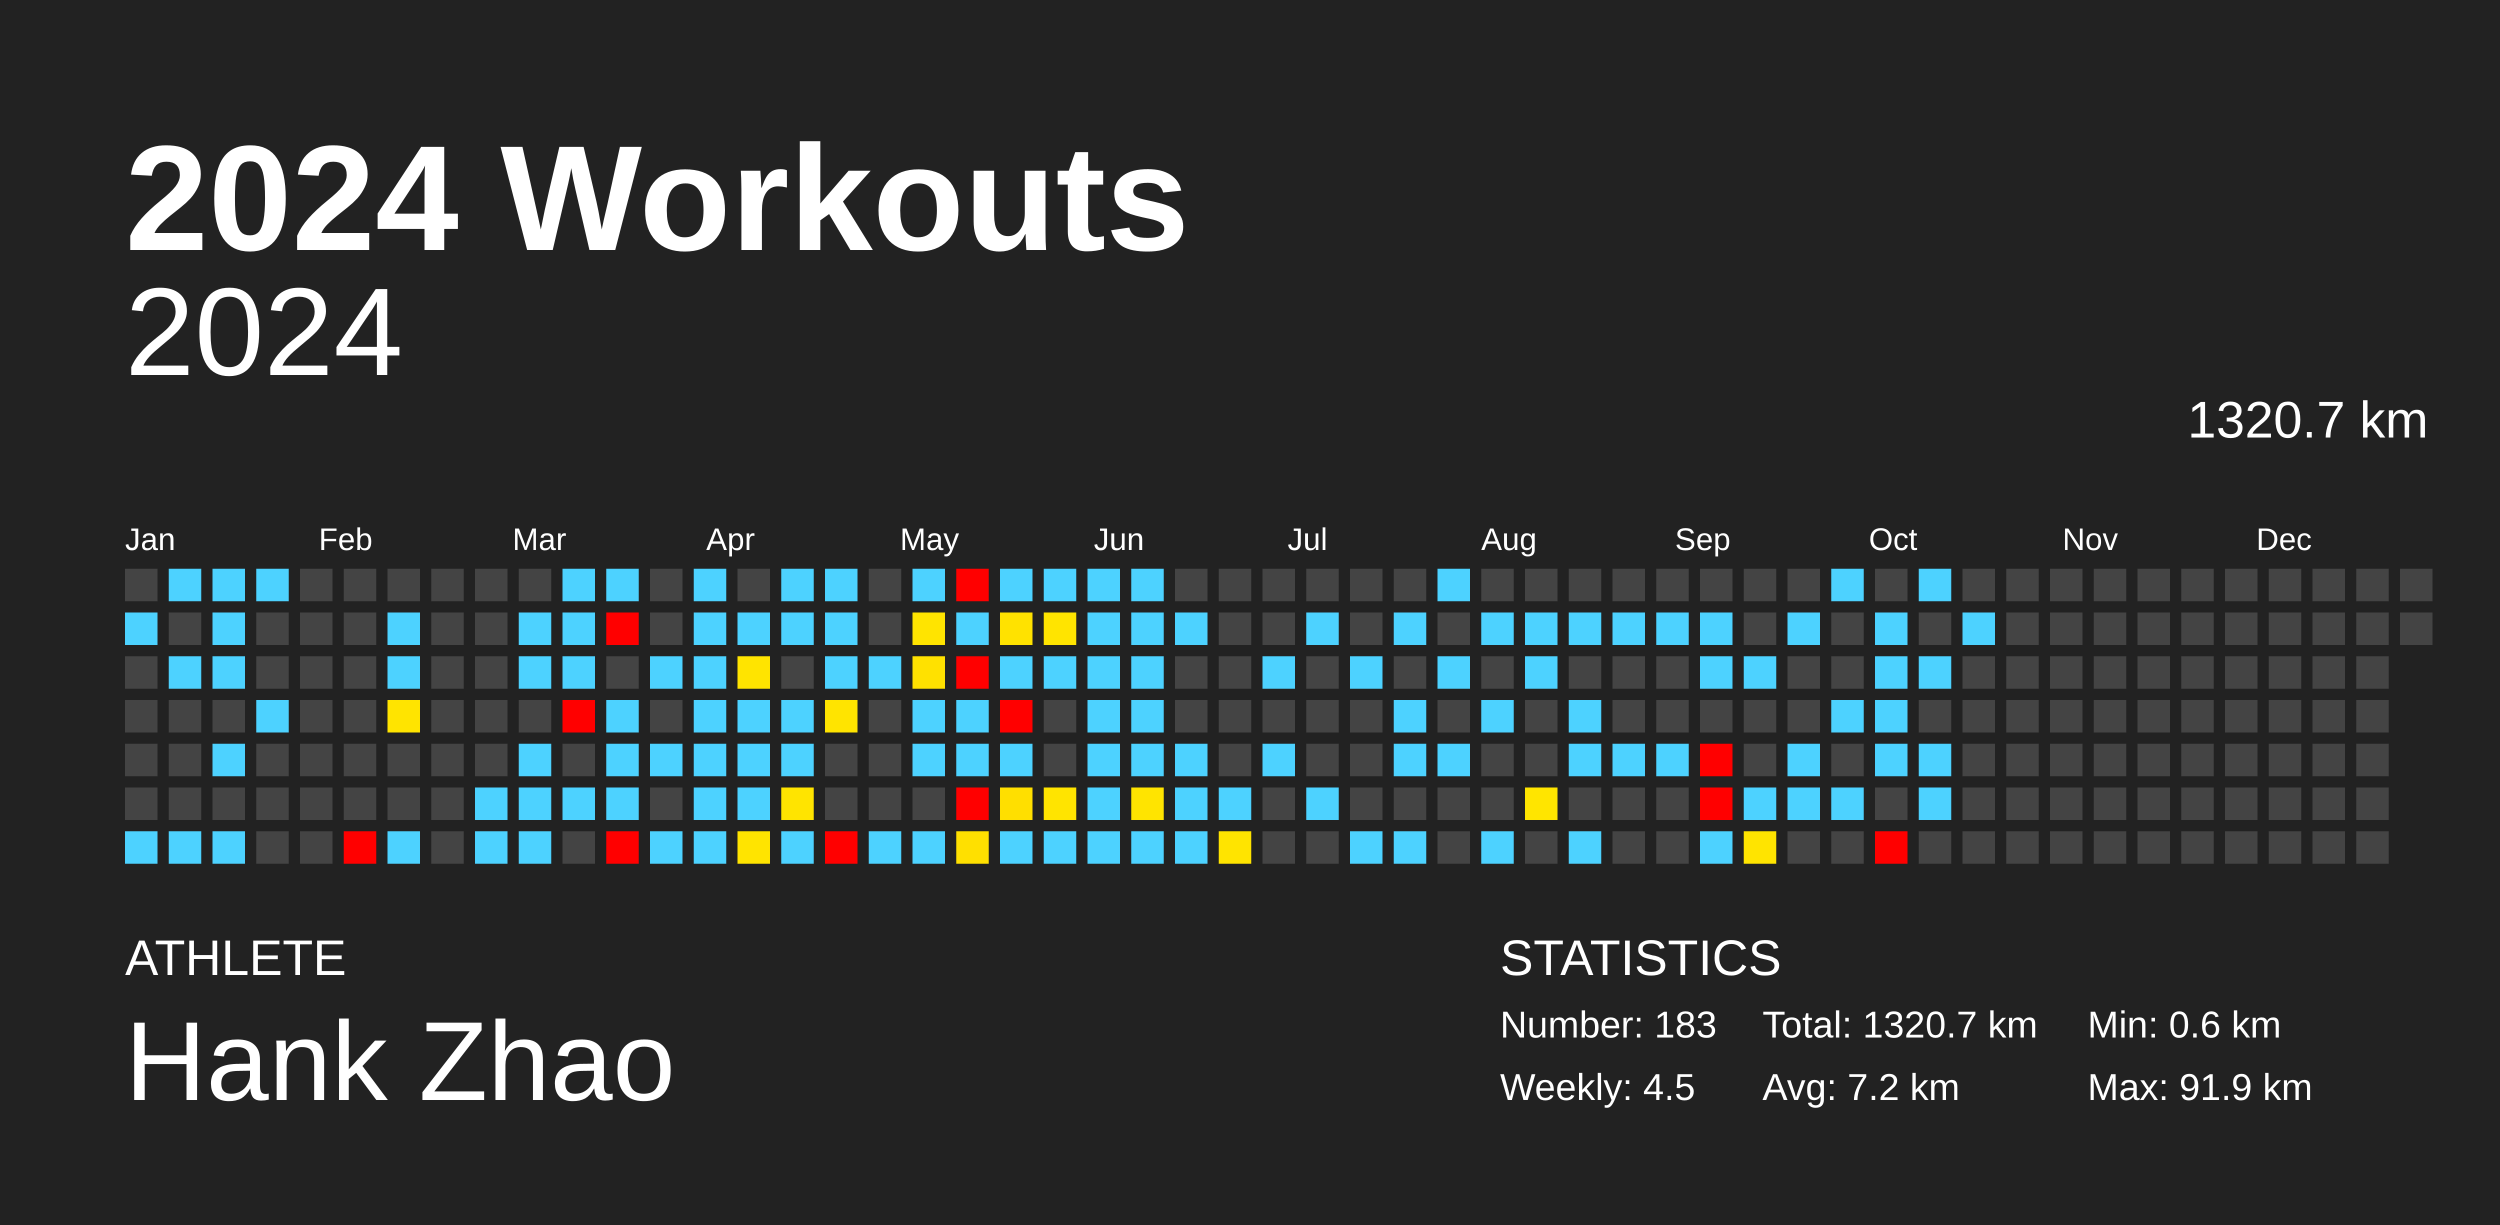
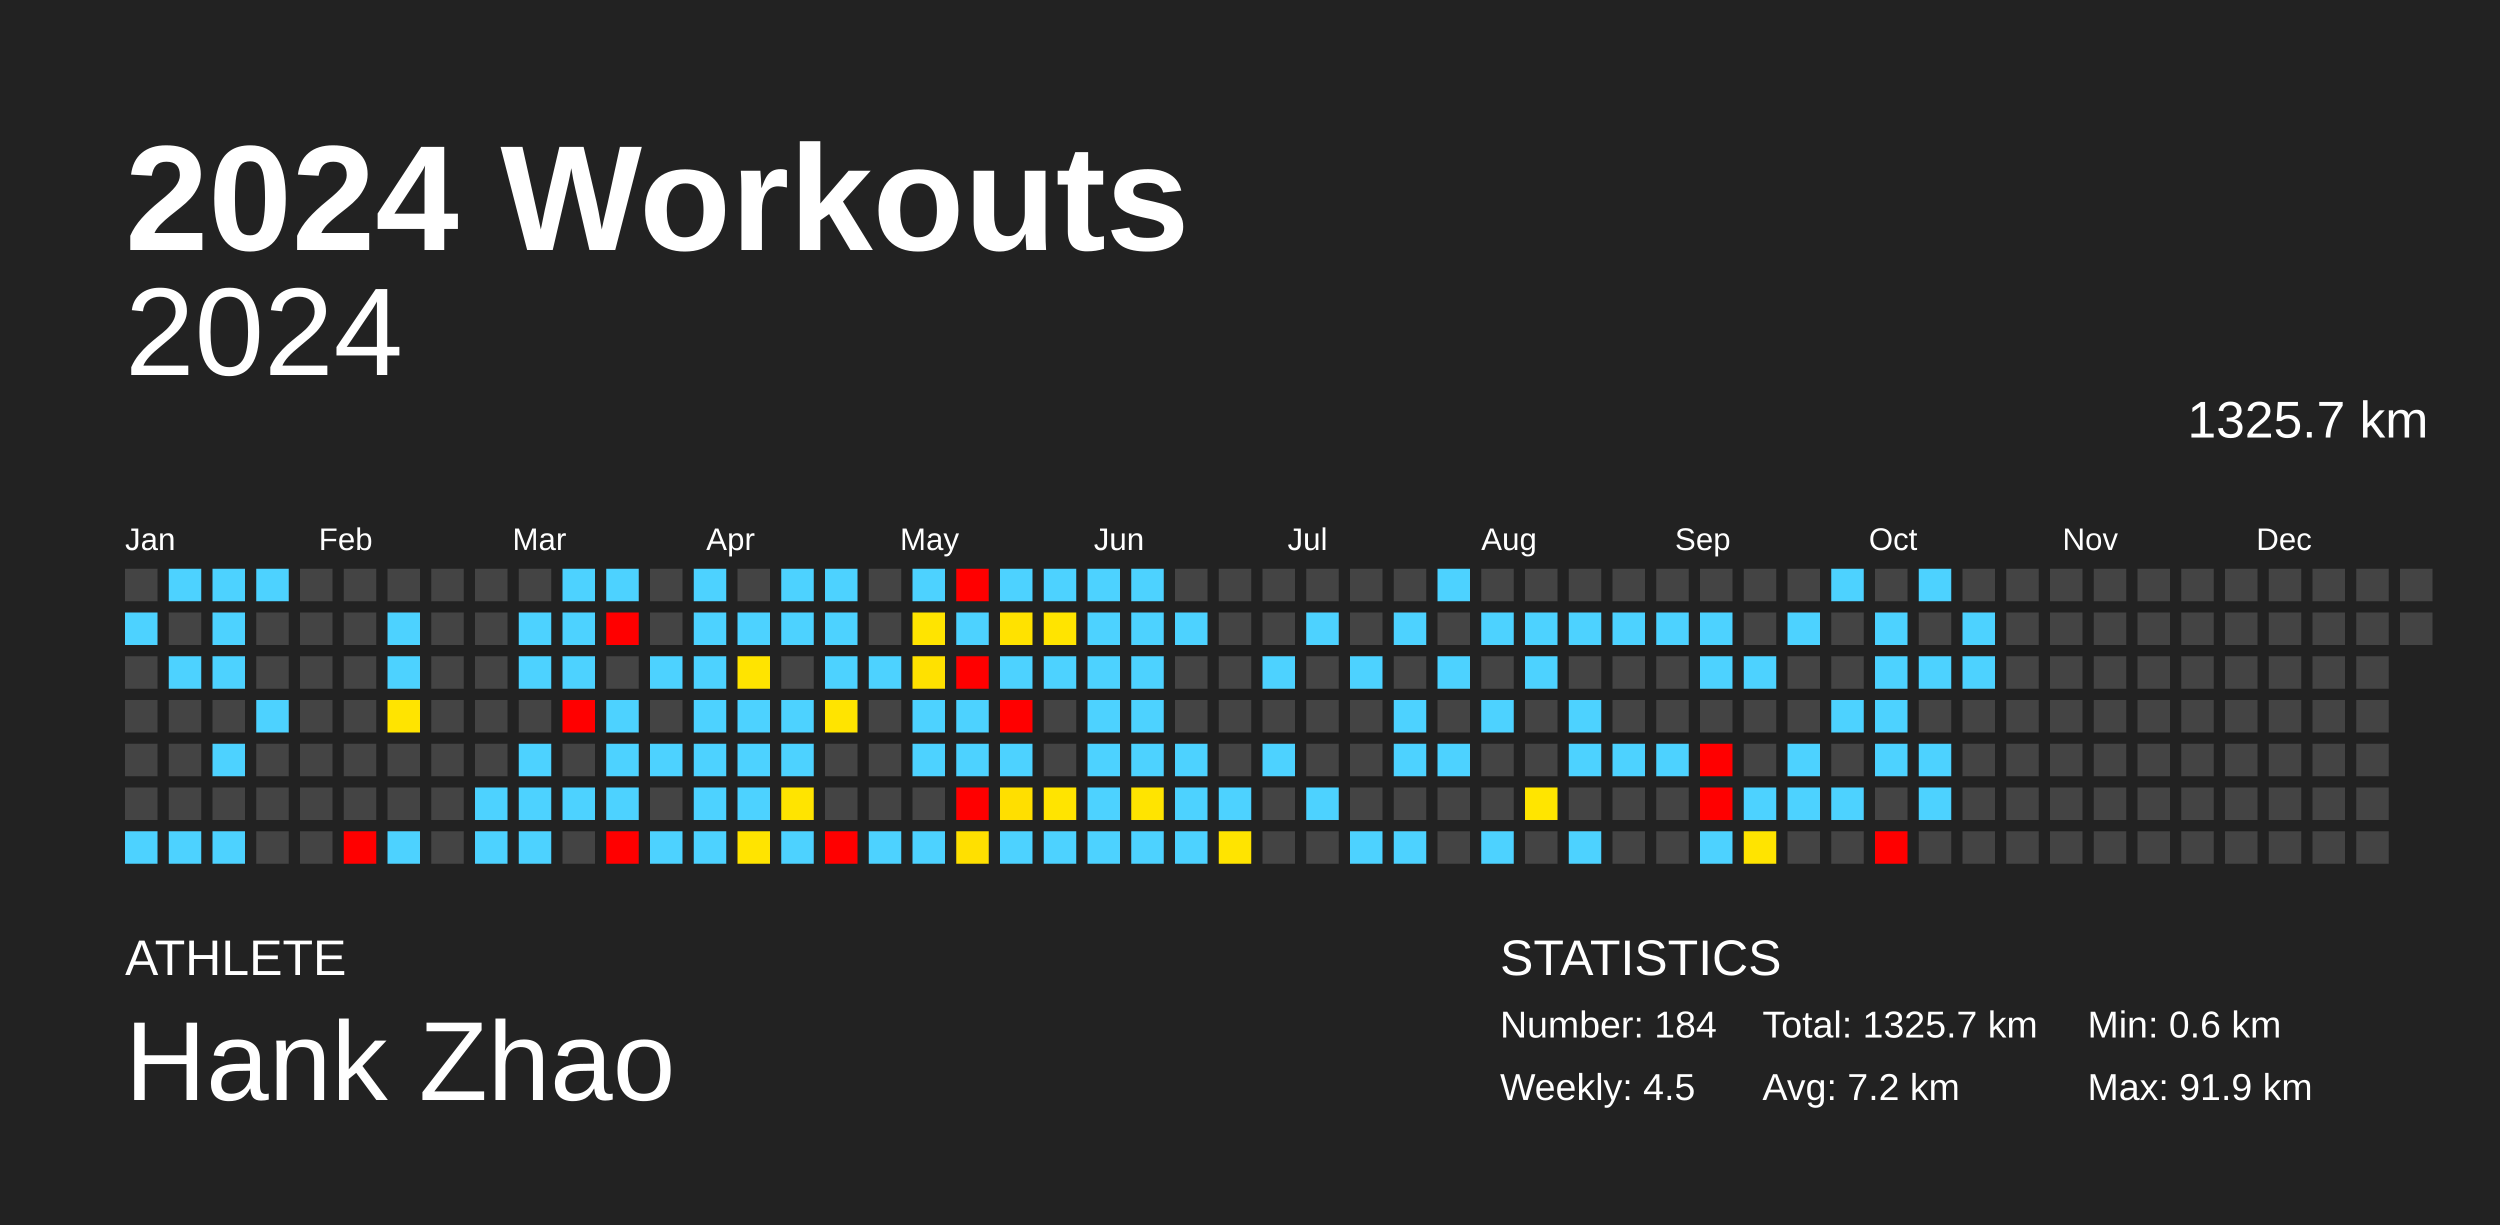
<svg xmlns="http://www.w3.org/2000/svg" baseProfile="full" height="98mm" version="1.1" viewBox="0,0,200,98" width="200mm">
  <defs />
  <rect fill="#222222" height="98" width="200" x="0" y="0" />
  <text fill="#FFFFFF" style="font-size:12px; font-family:Arial; font-weight:bold;" x="10" y="20">2024 Workouts</text>
  <text fill="#FFFFFF" style="font-size:4px; font-family:Arial" x="10" y="78">ATHLETE</text>
  <text fill="#FFFFFF" style="font-size:9px; font-family:Arial" x="10" y="88">Hank Zhao</text>
  <text fill="#FFFFFF" style="font-size:4px; font-family:Arial" x="120" y="78">STATISTICS</text>
-   <text fill="#FFFFFF" style="font-size:3px; font-family:Arial" x="120" y="83">Number: 183</text>
+   <text fill="#FFFFFF" style="font-size:3px; font-family:Arial" x="120" y="83">Number: 184</text>
  <text fill="#FFFFFF" style="font-size:3px; font-family:Arial" x="120" y="88">Weekly: 4.5</text>
-   <text fill="#FFFFFF" style="font-size:3px; font-family:Arial" x="141" y="83">Total: 1320.7 km</text>
+   <text fill="#FFFFFF" style="font-size:3px; font-family:Arial" x="141" y="83">Total: 1325.7 km</text>
  <text fill="#FFFFFF" style="font-size:3px; font-family:Arial" x="141" y="88">Avg: 7.2 km</text>
  <text fill="#FFFFFF" style="font-size:3px; font-family:Arial" x="167" y="83">Min: 0.6 km</text>
  <text fill="#FFFFFF" style="font-size:3px; font-family:Arial" x="167" y="88">Max: 91.9 km</text>
  <text alignment-baseline="hanging" fill="#FFFFFF" style="font-size:10.0px; font-family:Arial;" x="10" y="30">2024</text>
-   <text alignment-baseline="hanging" fill="#FFFFFF" style="font-size:4.125px; font-family:Arial;" x="175" y="35">1320.7 km</text>
+   <text alignment-baseline="hanging" fill="#FFFFFF" style="font-size:4.125px; font-family:Arial;" x="175" y="35">1325.7 km</text>
  <text fill="#FFFFFF" style="font-size:2.5px; font-family:Arial" x="10.0" y="44">Jan</text>
  <text fill="#FFFFFF" style="font-size:2.5px; font-family:Arial" x="25.5" y="44">Feb</text>
  <text fill="#FFFFFF" style="font-size:2.5px; font-family:Arial" x="41.0" y="44">Mar</text>
  <text fill="#FFFFFF" style="font-size:2.5px; font-family:Arial" x="56.5" y="44">Apr</text>
  <text fill="#FFFFFF" style="font-size:2.5px; font-family:Arial" x="72.0" y="44">May</text>
  <text fill="#FFFFFF" style="font-size:2.5px; font-family:Arial" x="87.5" y="44">Jun</text>
  <text fill="#FFFFFF" style="font-size:2.5px; font-family:Arial" x="103.0" y="44">Jul</text>
  <text fill="#FFFFFF" style="font-size:2.5px; font-family:Arial" x="118.5" y="44">Aug</text>
  <text fill="#FFFFFF" style="font-size:2.5px; font-family:Arial" x="134.0" y="44">Sep</text>
  <text fill="#FFFFFF" style="font-size:2.5px; font-family:Arial" x="149.5" y="44">Oct</text>
  <text fill="#FFFFFF" style="font-size:2.5px; font-family:Arial" x="165.0" y="44">Nov</text>
  <text fill="#FFFFFF" style="font-size:2.5px; font-family:Arial" x="180.5" y="44">Dec</text>
  <rect fill="#444444" height="2.6" width="2.6" x="10.0" y="45.5" />
  <rect fill="#4dd2ff" height="2.6" width="2.6" x="10.0" y="49.0" />
  <rect fill="#444444" height="2.6" width="2.6" x="10.0" y="52.5" />
  <rect fill="#444444" height="2.6" width="2.6" x="10.0" y="56.0" />
  <rect fill="#444444" height="2.6" width="2.6" x="10.0" y="59.5" />
  <rect fill="#444444" height="2.6" width="2.6" x="10.0" y="63.0" />
  <rect fill="#4dd2ff" height="2.6" width="2.6" x="10.0" y="66.5" />
  <rect fill="#4dd2ff" height="2.6" width="2.6" x="13.5" y="45.5" />
  <rect fill="#444444" height="2.6" width="2.6" x="13.5" y="49.0" />
  <rect fill="#4dd2ff" height="2.6" width="2.6" x="13.5" y="52.5" />
  <rect fill="#444444" height="2.6" width="2.6" x="13.5" y="56.0" />
  <rect fill="#444444" height="2.6" width="2.6" x="13.5" y="59.5" />
  <rect fill="#444444" height="2.6" width="2.6" x="13.5" y="63.0" />
  <rect fill="#4dd2ff" height="2.6" width="2.6" x="13.5" y="66.5" />
  <rect fill="#4dd2ff" height="2.6" width="2.6" x="17.0" y="45.5" />
  <rect fill="#4dd2ff" height="2.6" width="2.6" x="17.0" y="49.0" />
  <rect fill="#4dd2ff" height="2.6" width="2.6" x="17.0" y="52.5" />
  <rect fill="#444444" height="2.6" width="2.6" x="17.0" y="56.0" />
  <rect fill="#4dd2ff" height="2.6" width="2.6" x="17.0" y="59.5" />
  <rect fill="#444444" height="2.6" width="2.6" x="17.0" y="63.0" />
  <rect fill="#4dd2ff" height="2.6" width="2.6" x="17.0" y="66.5" />
  <rect fill="#4dd2ff" height="2.6" width="2.6" x="20.5" y="45.5" />
  <rect fill="#444444" height="2.6" width="2.6" x="20.5" y="49.0" />
  <rect fill="#444444" height="2.6" width="2.6" x="20.5" y="52.5" />
  <rect fill="#4dd2ff" height="2.6" width="2.6" x="20.5" y="56.0" />
  <rect fill="#444444" height="2.6" width="2.6" x="20.5" y="59.5" />
  <rect fill="#444444" height="2.6" width="2.6" x="20.5" y="63.0" />
  <rect fill="#444444" height="2.6" width="2.6" x="20.5" y="66.5" />
  <rect fill="#444444" height="2.6" width="2.6" x="24.0" y="45.5" />
  <rect fill="#444444" height="2.6" width="2.6" x="24.0" y="49.0" />
  <rect fill="#444444" height="2.6" width="2.6" x="24.0" y="52.5" />
  <rect fill="#444444" height="2.6" width="2.6" x="24.0" y="56.0" />
  <rect fill="#444444" height="2.6" width="2.6" x="24.0" y="59.5" />
  <rect fill="#444444" height="2.6" width="2.6" x="24.0" y="63.0" />
  <rect fill="#444444" height="2.6" width="2.6" x="24.0" y="66.5" />
  <rect fill="#444444" height="2.6" width="2.6" x="27.5" y="45.5" />
  <rect fill="#444444" height="2.6" width="2.6" x="27.5" y="49.0" />
  <rect fill="#444444" height="2.6" width="2.6" x="27.5" y="52.5" />
  <rect fill="#444444" height="2.6" width="2.6" x="27.5" y="56.0" />
  <rect fill="#444444" height="2.6" width="2.6" x="27.5" y="59.5" />
  <rect fill="#444444" height="2.6" width="2.6" x="27.5" y="63.0" />
  <rect fill="red" height="2.6" width="2.6" x="27.5" y="66.5" />
  <rect fill="#444444" height="2.6" width="2.6" x="31.0" y="45.5" />
  <rect fill="#4dd2ff" height="2.6" width="2.6" x="31.0" y="49.0" />
  <rect fill="#4dd2ff" height="2.6" width="2.6" x="31.0" y="52.5" />
  <rect fill="#ffe400" height="2.6" width="2.6" x="31.0" y="56.0" />
  <rect fill="#444444" height="2.6" width="2.6" x="31.0" y="59.5" />
  <rect fill="#444444" height="2.6" width="2.6" x="31.0" y="63.0" />
  <rect fill="#4dd2ff" height="2.6" width="2.6" x="31.0" y="66.5" />
  <rect fill="#444444" height="2.6" width="2.6" x="34.5" y="45.5" />
  <rect fill="#444444" height="2.6" width="2.6" x="34.5" y="49.0" />
  <rect fill="#444444" height="2.6" width="2.6" x="34.5" y="52.5" />
  <rect fill="#444444" height="2.6" width="2.6" x="34.5" y="56.0" />
  <rect fill="#444444" height="2.6" width="2.6" x="34.5" y="59.5" />
  <rect fill="#444444" height="2.6" width="2.6" x="34.5" y="63.0" />
  <rect fill="#444444" height="2.6" width="2.6" x="34.5" y="66.5" />
  <rect fill="#444444" height="2.6" width="2.6" x="38.0" y="45.5" />
  <rect fill="#444444" height="2.6" width="2.6" x="38.0" y="49.0" />
  <rect fill="#444444" height="2.6" width="2.6" x="38.0" y="52.5" />
  <rect fill="#444444" height="2.6" width="2.6" x="38.0" y="56.0" />
  <rect fill="#444444" height="2.6" width="2.6" x="38.0" y="59.5" />
  <rect fill="#4dd2ff" height="2.6" width="2.6" x="38.0" y="63.0" />
  <rect fill="#4dd2ff" height="2.6" width="2.6" x="38.0" y="66.5" />
  <rect fill="#444444" height="2.6" width="2.6" x="41.5" y="45.5" />
  <rect fill="#4dd2ff" height="2.6" width="2.6" x="41.5" y="49.0" />
  <rect fill="#4dd2ff" height="2.6" width="2.6" x="41.5" y="52.5" />
  <rect fill="#444444" height="2.6" width="2.6" x="41.5" y="56.0" />
  <rect fill="#4dd2ff" height="2.6" width="2.6" x="41.5" y="59.5" />
  <rect fill="#4dd2ff" height="2.6" width="2.6" x="41.5" y="63.0" />
  <rect fill="#4dd2ff" height="2.6" width="2.6" x="41.5" y="66.5" />
  <rect fill="#4dd2ff" height="2.6" width="2.6" x="45.0" y="45.5" />
  <rect fill="#4dd2ff" height="2.6" width="2.6" x="45.0" y="49.0" />
  <rect fill="#4dd2ff" height="2.6" width="2.6" x="45.0" y="52.5" />
  <rect fill="red" height="2.6" width="2.6" x="45.0" y="56.0" />
  <rect fill="#444444" height="2.6" width="2.6" x="45.0" y="59.5" />
  <rect fill="#4dd2ff" height="2.6" width="2.6" x="45.0" y="63.0" />
  <rect fill="#444444" height="2.6" width="2.6" x="45.0" y="66.5" />
  <rect fill="#4dd2ff" height="2.6" width="2.6" x="48.5" y="45.5" />
  <rect fill="red" height="2.6" width="2.6" x="48.5" y="49.0" />
  <rect fill="#444444" height="2.6" width="2.6" x="48.5" y="52.5" />
  <rect fill="#4dd2ff" height="2.6" width="2.6" x="48.5" y="56.0" />
  <rect fill="#4dd2ff" height="2.6" width="2.6" x="48.5" y="59.5" />
  <rect fill="#4dd2ff" height="2.6" width="2.6" x="48.5" y="63.0" />
  <rect fill="red" height="2.6" width="2.6" x="48.5" y="66.5" />
  <rect fill="#444444" height="2.6" width="2.6" x="52.0" y="45.5" />
  <rect fill="#444444" height="2.6" width="2.6" x="52.0" y="49.0" />
  <rect fill="#4dd2ff" height="2.6" width="2.6" x="52.0" y="52.5" />
  <rect fill="#444444" height="2.6" width="2.6" x="52.0" y="56.0" />
  <rect fill="#4dd2ff" height="2.6" width="2.6" x="52.0" y="59.5" />
  <rect fill="#444444" height="2.6" width="2.6" x="52.0" y="63.0" />
  <rect fill="#4dd2ff" height="2.6" width="2.6" x="52.0" y="66.5" />
  <rect fill="#4dd2ff" height="2.6" width="2.6" x="55.5" y="45.5" />
  <rect fill="#4dd2ff" height="2.6" width="2.6" x="55.5" y="49.0" />
  <rect fill="#4dd2ff" height="2.6" width="2.6" x="55.5" y="52.5" />
  <rect fill="#4dd2ff" height="2.6" width="2.6" x="55.5" y="56.0" />
  <rect fill="#4dd2ff" height="2.6" width="2.6" x="55.5" y="59.5" />
  <rect fill="#4dd2ff" height="2.6" width="2.6" x="55.5" y="63.0" />
  <rect fill="#4dd2ff" height="2.6" width="2.6" x="55.5" y="66.5" />
  <rect fill="#444444" height="2.6" width="2.6" x="59.0" y="45.5" />
  <rect fill="#4dd2ff" height="2.6" width="2.6" x="59.0" y="49.0" />
  <rect fill="#ffe400" height="2.6" width="2.6" x="59.0" y="52.5" />
  <rect fill="#4dd2ff" height="2.6" width="2.6" x="59.0" y="56.0" />
  <rect fill="#4dd2ff" height="2.6" width="2.6" x="59.0" y="59.5" />
  <rect fill="#4dd2ff" height="2.6" width="2.6" x="59.0" y="63.0" />
  <rect fill="#ffe400" height="2.6" width="2.6" x="59.0" y="66.5" />
  <rect fill="#4dd2ff" height="2.6" width="2.6" x="62.5" y="45.5" />
  <rect fill="#4dd2ff" height="2.6" width="2.6" x="62.5" y="49.0" />
  <rect fill="#444444" height="2.6" width="2.6" x="62.5" y="52.5" />
  <rect fill="#4dd2ff" height="2.6" width="2.6" x="62.5" y="56.0" />
  <rect fill="#4dd2ff" height="2.6" width="2.6" x="62.5" y="59.5" />
  <rect fill="#ffe400" height="2.6" width="2.6" x="62.5" y="63.0" />
  <rect fill="#4dd2ff" height="2.6" width="2.6" x="62.5" y="66.5" />
  <rect fill="#4dd2ff" height="2.6" width="2.6" x="66.0" y="45.5" />
  <rect fill="#4dd2ff" height="2.6" width="2.6" x="66.0" y="49.0" />
  <rect fill="#4dd2ff" height="2.6" width="2.6" x="66.0" y="52.5" />
  <rect fill="#ffe400" height="2.6" width="2.6" x="66.0" y="56.0" />
  <rect fill="#444444" height="2.6" width="2.6" x="66.0" y="59.5" />
  <rect fill="#444444" height="2.6" width="2.6" x="66.0" y="63.0" />
  <rect fill="red" height="2.6" width="2.6" x="66.0" y="66.5" />
  <rect fill="#444444" height="2.6" width="2.6" x="69.5" y="45.5" />
  <rect fill="#444444" height="2.6" width="2.6" x="69.5" y="49.0" />
  <rect fill="#4dd2ff" height="2.6" width="2.6" x="69.5" y="52.5" />
  <rect fill="#444444" height="2.6" width="2.6" x="69.5" y="56.0" />
  <rect fill="#444444" height="2.6" width="2.6" x="69.5" y="59.5" />
  <rect fill="#444444" height="2.6" width="2.6" x="69.5" y="63.0" />
  <rect fill="#4dd2ff" height="2.6" width="2.6" x="69.5" y="66.5" />
  <rect fill="#4dd2ff" height="2.6" width="2.6" x="73.0" y="45.5" />
  <rect fill="#ffe400" height="2.6" width="2.6" x="73.0" y="49.0" />
  <rect fill="#ffe100" height="2.6" width="2.6" x="73.0" y="52.5" />
  <rect fill="#4dd2ff" height="2.6" width="2.6" x="73.0" y="56.0" />
  <rect fill="#4dd2ff" height="2.6" width="2.6" x="73.0" y="59.5" />
  <rect fill="#444444" height="2.6" width="2.6" x="73.0" y="63.0" />
  <rect fill="#4dd2ff" height="2.6" width="2.6" x="73.0" y="66.5" />
  <rect fill="red" height="2.6" width="2.6" x="76.5" y="45.5" />
  <rect fill="#4dd2ff" height="2.6" width="2.6" x="76.5" y="49.0" />
  <rect fill="red" height="2.6" width="2.6" x="76.5" y="52.5" />
  <rect fill="#4dd2ff" height="2.6" width="2.6" x="76.5" y="56.0" />
  <rect fill="#4dd2ff" height="2.6" width="2.6" x="76.5" y="59.5" />
  <rect fill="red" height="2.6" width="2.6" x="76.5" y="63.0" />
  <rect fill="#ffe000" height="2.6" width="2.6" x="76.5" y="66.5" />
  <rect fill="#4dd2ff" height="2.6" width="2.6" x="80.0" y="45.5" />
  <rect fill="#ffe200" height="2.6" width="2.6" x="80.0" y="49.0" />
  <rect fill="#4dd2ff" height="2.6" width="2.6" x="80.0" y="52.5" />
  <rect fill="red" height="2.6" width="2.6" x="80.0" y="56.0" />
  <rect fill="#4dd2ff" height="2.6" width="2.6" x="80.0" y="59.5" />
  <rect fill="#ffdf00" height="2.6" width="2.6" x="80.0" y="63.0" />
  <rect fill="#4dd2ff" height="2.6" width="2.6" x="80.0" y="66.5" />
  <rect fill="#4dd2ff" height="2.6" width="2.6" x="83.5" y="45.5" />
  <rect fill="#ffe400" height="2.6" width="2.6" x="83.5" y="49.0" />
  <rect fill="#4dd2ff" height="2.6" width="2.6" x="83.5" y="52.5" />
  <rect fill="#444444" height="2.6" width="2.6" x="83.5" y="56.0" />
  <rect fill="#444444" height="2.6" width="2.6" x="83.5" y="59.5" />
  <rect fill="#ffe400" height="2.6" width="2.6" x="83.5" y="63.0" />
  <rect fill="#4dd2ff" height="2.6" width="2.6" x="83.5" y="66.5" />
  <rect fill="#4dd2ff" height="2.6" width="2.6" x="87.0" y="45.5" />
  <rect fill="#4dd2ff" height="2.6" width="2.6" x="87.0" y="49.0" />
  <rect fill="#4dd2ff" height="2.6" width="2.6" x="87.0" y="52.5" />
  <rect fill="#4dd2ff" height="2.6" width="2.6" x="87.0" y="56.0" />
  <rect fill="#4dd2ff" height="2.6" width="2.6" x="87.0" y="59.5" />
  <rect fill="#4dd2ff" height="2.6" width="2.6" x="87.0" y="63.0" />
  <rect fill="#4dd2ff" height="2.6" width="2.6" x="87.0" y="66.5" />
  <rect fill="#4dd2ff" height="2.6" width="2.6" x="90.5" y="45.5" />
  <rect fill="#4dd2ff" height="2.6" width="2.6" x="90.5" y="49.0" />
  <rect fill="#4dd2ff" height="2.6" width="2.6" x="90.5" y="52.5" />
  <rect fill="#4dd2ff" height="2.6" width="2.6" x="90.5" y="56.0" />
  <rect fill="#4dd2ff" height="2.6" width="2.6" x="90.5" y="59.5" />
  <rect fill="#ffe400" height="2.6" width="2.6" x="90.5" y="63.0" />
  <rect fill="#4dd2ff" height="2.6" width="2.6" x="90.5" y="66.5" />
  <rect fill="#444444" height="2.6" width="2.6" x="94.0" y="45.5" />
  <rect fill="#4dd2ff" height="2.6" width="2.6" x="94.0" y="49.0" />
  <rect fill="#444444" height="2.6" width="2.6" x="94.0" y="52.5" />
  <rect fill="#444444" height="2.6" width="2.6" x="94.0" y="56.0" />
  <rect fill="#4dd2ff" height="2.6" width="2.6" x="94.0" y="59.5" />
  <rect fill="#4dd2ff" height="2.6" width="2.6" x="94.0" y="63.0" />
  <rect fill="#4dd2ff" height="2.6" width="2.6" x="94.0" y="66.5" />
  <rect fill="#444444" height="2.6" width="2.6" x="97.5" y="45.5" />
  <rect fill="#444444" height="2.6" width="2.6" x="97.5" y="49.0" />
  <rect fill="#444444" height="2.6" width="2.6" x="97.5" y="52.5" />
  <rect fill="#444444" height="2.6" width="2.6" x="97.5" y="56.0" />
  <rect fill="#444444" height="2.6" width="2.6" x="97.5" y="59.5" />
  <rect fill="#4dd2ff" height="2.6" width="2.6" x="97.5" y="63.0" />
  <rect fill="#ffe400" height="2.6" width="2.6" x="97.5" y="66.5" />
  <rect fill="#444444" height="2.6" width="2.6" x="101.0" y="45.5" />
  <rect fill="#444444" height="2.6" width="2.6" x="101.0" y="49.0" />
  <rect fill="#4dd2ff" height="2.6" width="2.6" x="101.0" y="52.5" />
  <rect fill="#444444" height="2.6" width="2.6" x="101.0" y="56.0" />
  <rect fill="#4dd2ff" height="2.6" width="2.6" x="101.0" y="59.5" />
  <rect fill="#444444" height="2.6" width="2.6" x="101.0" y="63.0" />
  <rect fill="#444444" height="2.6" width="2.6" x="101.0" y="66.5" />
  <rect fill="#444444" height="2.6" width="2.6" x="104.5" y="45.5" />
  <rect fill="#4dd2ff" height="2.6" width="2.6" x="104.5" y="49.0" />
  <rect fill="#444444" height="2.6" width="2.6" x="104.5" y="52.5" />
  <rect fill="#444444" height="2.6" width="2.6" x="104.5" y="56.0" />
  <rect fill="#444444" height="2.6" width="2.6" x="104.5" y="59.5" />
  <rect fill="#4dd2ff" height="2.6" width="2.6" x="104.5" y="63.0" />
  <rect fill="#444444" height="2.6" width="2.6" x="104.5" y="66.5" />
  <rect fill="#444444" height="2.6" width="2.6" x="108.0" y="45.5" />
  <rect fill="#444444" height="2.6" width="2.6" x="108.0" y="49.0" />
  <rect fill="#4dd2ff" height="2.6" width="2.6" x="108.0" y="52.5" />
  <rect fill="#444444" height="2.6" width="2.6" x="108.0" y="56.0" />
  <rect fill="#444444" height="2.6" width="2.6" x="108.0" y="59.5" />
  <rect fill="#444444" height="2.6" width="2.6" x="108.0" y="63.0" />
  <rect fill="#4dd2ff" height="2.6" width="2.6" x="108.0" y="66.5" />
  <rect fill="#444444" height="2.6" width="2.6" x="111.5" y="45.5" />
  <rect fill="#4dd2ff" height="2.6" width="2.6" x="111.5" y="49.0" />
  <rect fill="#444444" height="2.6" width="2.6" x="111.5" y="52.5" />
  <rect fill="#4dd2ff" height="2.6" width="2.6" x="111.5" y="56.0" />
  <rect fill="#4dd2ff" height="2.6" width="2.6" x="111.5" y="59.5" />
  <rect fill="#444444" height="2.6" width="2.6" x="111.5" y="63.0" />
  <rect fill="#4dd2ff" height="2.6" width="2.6" x="111.5" y="66.5" />
  <rect fill="#4dd2ff" height="2.6" width="2.6" x="115.0" y="45.5" />
  <rect fill="#444444" height="2.6" width="2.6" x="115.0" y="49.0" />
  <rect fill="#4dd2ff" height="2.6" width="2.6" x="115.0" y="52.5" />
  <rect fill="#444444" height="2.6" width="2.6" x="115.0" y="56.0" />
  <rect fill="#4dd2ff" height="2.6" width="2.6" x="115.0" y="59.5" />
  <rect fill="#444444" height="2.6" width="2.6" x="115.0" y="63.0" />
  <rect fill="#444444" height="2.6" width="2.6" x="115.0" y="66.5" />
  <rect fill="#444444" height="2.6" width="2.6" x="118.5" y="45.5" />
  <rect fill="#4dd2ff" height="2.6" width="2.6" x="118.5" y="49.0" />
  <rect fill="#444444" height="2.6" width="2.6" x="118.5" y="52.5" />
  <rect fill="#4dd2ff" height="2.6" width="2.6" x="118.5" y="56.0" />
  <rect fill="#444444" height="2.6" width="2.6" x="118.5" y="59.5" />
  <rect fill="#444444" height="2.6" width="2.6" x="118.5" y="63.0" />
  <rect fill="#4dd2ff" height="2.6" width="2.6" x="118.5" y="66.5" />
  <rect fill="#444444" height="2.6" width="2.6" x="122.0" y="45.5" />
  <rect fill="#4dd2ff" height="2.6" width="2.6" x="122.0" y="49.0" />
  <rect fill="#4dd2ff" height="2.6" width="2.6" x="122.0" y="52.5" />
  <rect fill="#444444" height="2.6" width="2.6" x="122.0" y="56.0" />
  <rect fill="#444444" height="2.6" width="2.6" x="122.0" y="59.5" />
  <rect fill="#ffe500" height="2.6" width="2.6" x="122.0" y="63.0" />
  <rect fill="#444444" height="2.6" width="2.6" x="122.0" y="66.5" />
  <rect fill="#444444" height="2.6" width="2.6" x="125.5" y="45.5" />
  <rect fill="#4dd2ff" height="2.6" width="2.6" x="125.5" y="49.0" />
  <rect fill="#444444" height="2.6" width="2.6" x="125.5" y="52.5" />
  <rect fill="#4dd2ff" height="2.6" width="2.6" x="125.5" y="56.0" />
  <rect fill="#4dd2ff" height="2.6" width="2.6" x="125.5" y="59.5" />
  <rect fill="#444444" height="2.6" width="2.6" x="125.5" y="63.0" />
  <rect fill="#4dd2ff" height="2.6" width="2.6" x="125.5" y="66.5" />
  <rect fill="#444444" height="2.6" width="2.6" x="129.0" y="45.5" />
  <rect fill="#4dd2ff" height="2.6" width="2.6" x="129.0" y="49.0" />
  <rect fill="#444444" height="2.6" width="2.6" x="129.0" y="52.5" />
  <rect fill="#444444" height="2.6" width="2.6" x="129.0" y="56.0" />
  <rect fill="#4dd2ff" height="2.6" width="2.6" x="129.0" y="59.5" />
  <rect fill="#444444" height="2.6" width="2.6" x="129.0" y="63.0" />
  <rect fill="#444444" height="2.6" width="2.6" x="129.0" y="66.5" />
  <rect fill="#444444" height="2.6" width="2.6" x="132.5" y="45.5" />
  <rect fill="#4dd2ff" height="2.6" width="2.6" x="132.5" y="49.0" />
  <rect fill="#444444" height="2.6" width="2.6" x="132.5" y="52.5" />
  <rect fill="#444444" height="2.6" width="2.6" x="132.5" y="56.0" />
  <rect fill="#4dd2ff" height="2.6" width="2.6" x="132.5" y="59.5" />
  <rect fill="#444444" height="2.6" width="2.6" x="132.5" y="63.0" />
  <rect fill="#444444" height="2.6" width="2.6" x="132.5" y="66.5" />
  <rect fill="#444444" height="2.6" width="2.6" x="136.0" y="45.5" />
  <rect fill="#4dd2ff" height="2.6" width="2.6" x="136.0" y="49.0" />
  <rect fill="#4dd2ff" height="2.6" width="2.6" x="136.0" y="52.5" />
  <rect fill="#444444" height="2.6" width="2.6" x="136.0" y="56.0" />
  <rect fill="red" height="2.6" width="2.6" x="136.0" y="59.5" />
  <rect fill="red" height="2.6" width="2.6" x="136.0" y="63.0" />
  <rect fill="#4dd2ff" height="2.6" width="2.6" x="136.0" y="66.5" />
  <rect fill="#444444" height="2.6" width="2.6" x="139.5" y="45.5" />
  <rect fill="#444444" height="2.6" width="2.6" x="139.5" y="49.0" />
  <rect fill="#4dd2ff" height="2.6" width="2.6" x="139.5" y="52.5" />
  <rect fill="#444444" height="2.6" width="2.6" x="139.5" y="56.0" />
  <rect fill="#444444" height="2.6" width="2.6" x="139.5" y="59.5" />
  <rect fill="#4dd2ff" height="2.6" width="2.6" x="139.5" y="63.0" />
  <rect fill="#ffe400" height="2.6" width="2.6" x="139.5" y="66.5" />
  <rect fill="#444444" height="2.6" width="2.6" x="143.0" y="45.5" />
  <rect fill="#4dd2ff" height="2.6" width="2.6" x="143.0" y="49.0" />
  <rect fill="#444444" height="2.6" width="2.6" x="143.0" y="52.5" />
  <rect fill="#444444" height="2.6" width="2.6" x="143.0" y="56.0" />
  <rect fill="#4dd2ff" height="2.6" width="2.6" x="143.0" y="59.5" />
  <rect fill="#4dd2ff" height="2.6" width="2.6" x="143.0" y="63.0" />
  <rect fill="#444444" height="2.6" width="2.6" x="143.0" y="66.5" />
  <rect fill="#4dd2ff" height="2.6" width="2.6" x="146.5" y="45.5" />
  <rect fill="#444444" height="2.6" width="2.6" x="146.5" y="49.0" />
  <rect fill="#444444" height="2.6" width="2.6" x="146.5" y="52.5" />
  <rect fill="#4dd2ff" height="2.6" width="2.6" x="146.5" y="56.0" />
  <rect fill="#444444" height="2.6" width="2.6" x="146.5" y="59.5" />
  <rect fill="#4dd2ff" height="2.6" width="2.6" x="146.5" y="63.0" />
  <rect fill="#444444" height="2.6" width="2.6" x="146.5" y="66.5" />
  <rect fill="#444444" height="2.6" width="2.6" x="150.0" y="45.5" />
  <rect fill="#4dd2ff" height="2.6" width="2.6" x="150.0" y="49.0" />
  <rect fill="#4dd2ff" height="2.6" width="2.6" x="150.0" y="52.5" />
  <rect fill="#4dd2ff" height="2.6" width="2.6" x="150.0" y="56.0" />
  <rect fill="#4dd2ff" height="2.6" width="2.6" x="150.0" y="59.5" />
  <rect fill="#444444" height="2.6" width="2.6" x="150.0" y="63.0" />
  <rect fill="red" height="2.6" width="2.6" x="150.0" y="66.5" />
  <rect fill="#4dd2ff" height="2.6" width="2.6" x="153.5" y="45.5" />
  <rect fill="#444444" height="2.6" width="2.6" x="153.5" y="49.0" />
  <rect fill="#4dd2ff" height="2.6" width="2.6" x="153.5" y="52.5" />
  <rect fill="#444444" height="2.6" width="2.6" x="153.5" y="56.0" />
  <rect fill="#4dd2ff" height="2.6" width="2.6" x="153.5" y="59.5" />
  <rect fill="#4dd2ff" height="2.6" width="2.6" x="153.5" y="63.0" />
  <rect fill="#444444" height="2.6" width="2.6" x="153.5" y="66.5" />
  <rect fill="#444444" height="2.6" width="2.6" x="157.0" y="45.5" />
  <rect fill="#4dd2ff" height="2.6" width="2.6" x="157.0" y="49.0" />
-   <rect fill="#444444" height="2.6" width="2.6" x="157.0" y="52.5" />
+   <rect fill="#4dd2ff" height="2.6" width="2.6" x="157.0" y="52.5" />
  <rect fill="#444444" height="2.6" width="2.6" x="157.0" y="56.0" />
  <rect fill="#444444" height="2.6" width="2.6" x="157.0" y="59.5" />
  <rect fill="#444444" height="2.6" width="2.6" x="157.0" y="63.0" />
  <rect fill="#444444" height="2.6" width="2.6" x="157.0" y="66.5" />
  <rect fill="#444444" height="2.6" width="2.6" x="160.5" y="45.5" />
  <rect fill="#444444" height="2.6" width="2.6" x="160.5" y="49.0" />
  <rect fill="#444444" height="2.6" width="2.6" x="160.5" y="52.5" />
  <rect fill="#444444" height="2.6" width="2.6" x="160.5" y="56.0" />
  <rect fill="#444444" height="2.6" width="2.6" x="160.5" y="59.5" />
  <rect fill="#444444" height="2.6" width="2.6" x="160.5" y="63.0" />
  <rect fill="#444444" height="2.6" width="2.6" x="160.5" y="66.5" />
  <rect fill="#444444" height="2.6" width="2.6" x="164.0" y="45.5" />
  <rect fill="#444444" height="2.6" width="2.6" x="164.0" y="49.0" />
  <rect fill="#444444" height="2.6" width="2.6" x="164.0" y="52.5" />
  <rect fill="#444444" height="2.6" width="2.6" x="164.0" y="56.0" />
  <rect fill="#444444" height="2.6" width="2.6" x="164.0" y="59.5" />
  <rect fill="#444444" height="2.6" width="2.6" x="164.0" y="63.0" />
  <rect fill="#444444" height="2.6" width="2.6" x="164.0" y="66.5" />
  <rect fill="#444444" height="2.6" width="2.6" x="167.5" y="45.5" />
  <rect fill="#444444" height="2.6" width="2.6" x="167.5" y="49.0" />
  <rect fill="#444444" height="2.6" width="2.6" x="167.5" y="52.5" />
  <rect fill="#444444" height="2.6" width="2.6" x="167.5" y="56.0" />
  <rect fill="#444444" height="2.6" width="2.6" x="167.5" y="59.5" />
  <rect fill="#444444" height="2.6" width="2.6" x="167.5" y="63.0" />
  <rect fill="#444444" height="2.6" width="2.6" x="167.5" y="66.5" />
  <rect fill="#444444" height="2.6" width="2.6" x="171.0" y="45.5" />
  <rect fill="#444444" height="2.6" width="2.6" x="171.0" y="49.0" />
  <rect fill="#444444" height="2.6" width="2.6" x="171.0" y="52.5" />
  <rect fill="#444444" height="2.6" width="2.6" x="171.0" y="56.0" />
  <rect fill="#444444" height="2.6" width="2.6" x="171.0" y="59.5" />
  <rect fill="#444444" height="2.6" width="2.6" x="171.0" y="63.0" />
  <rect fill="#444444" height="2.6" width="2.6" x="171.0" y="66.5" />
  <rect fill="#444444" height="2.6" width="2.6" x="174.5" y="45.5" />
  <rect fill="#444444" height="2.6" width="2.6" x="174.5" y="49.0" />
  <rect fill="#444444" height="2.6" width="2.6" x="174.5" y="52.5" />
  <rect fill="#444444" height="2.6" width="2.6" x="174.5" y="56.0" />
  <rect fill="#444444" height="2.6" width="2.6" x="174.5" y="59.5" />
  <rect fill="#444444" height="2.6" width="2.6" x="174.5" y="63.0" />
  <rect fill="#444444" height="2.6" width="2.6" x="174.5" y="66.5" />
  <rect fill="#444444" height="2.6" width="2.6" x="178.0" y="45.5" />
  <rect fill="#444444" height="2.6" width="2.6" x="178.0" y="49.0" />
  <rect fill="#444444" height="2.6" width="2.6" x="178.0" y="52.5" />
  <rect fill="#444444" height="2.6" width="2.6" x="178.0" y="56.0" />
  <rect fill="#444444" height="2.6" width="2.6" x="178.0" y="59.5" />
  <rect fill="#444444" height="2.6" width="2.6" x="178.0" y="63.0" />
  <rect fill="#444444" height="2.6" width="2.6" x="178.0" y="66.5" />
  <rect fill="#444444" height="2.6" width="2.6" x="181.5" y="45.5" />
  <rect fill="#444444" height="2.6" width="2.6" x="181.5" y="49.0" />
  <rect fill="#444444" height="2.6" width="2.6" x="181.5" y="52.5" />
  <rect fill="#444444" height="2.6" width="2.6" x="181.5" y="56.0" />
  <rect fill="#444444" height="2.6" width="2.6" x="181.5" y="59.5" />
  <rect fill="#444444" height="2.6" width="2.6" x="181.5" y="63.0" />
  <rect fill="#444444" height="2.6" width="2.6" x="181.5" y="66.5" />
  <rect fill="#444444" height="2.6" width="2.6" x="185.0" y="45.5" />
  <rect fill="#444444" height="2.6" width="2.6" x="185.0" y="49.0" />
  <rect fill="#444444" height="2.6" width="2.6" x="185.0" y="52.5" />
  <rect fill="#444444" height="2.6" width="2.6" x="185.0" y="56.0" />
  <rect fill="#444444" height="2.6" width="2.6" x="185.0" y="59.5" />
  <rect fill="#444444" height="2.6" width="2.6" x="185.0" y="63.0" />
  <rect fill="#444444" height="2.6" width="2.6" x="185.0" y="66.5" />
  <rect fill="#444444" height="2.6" width="2.6" x="188.5" y="45.5" />
  <rect fill="#444444" height="2.6" width="2.6" x="188.5" y="49.0" />
  <rect fill="#444444" height="2.6" width="2.6" x="188.5" y="52.5" />
  <rect fill="#444444" height="2.6" width="2.6" x="188.5" y="56.0" />
  <rect fill="#444444" height="2.6" width="2.6" x="188.5" y="59.5" />
  <rect fill="#444444" height="2.6" width="2.6" x="188.5" y="63.0" />
  <rect fill="#444444" height="2.6" width="2.6" x="188.5" y="66.5" />
  <rect fill="#444444" height="2.6" width="2.6" x="192.0" y="45.5" />
  <rect fill="#444444" height="2.6" width="2.6" x="192.0" y="49.0" />
</svg>
